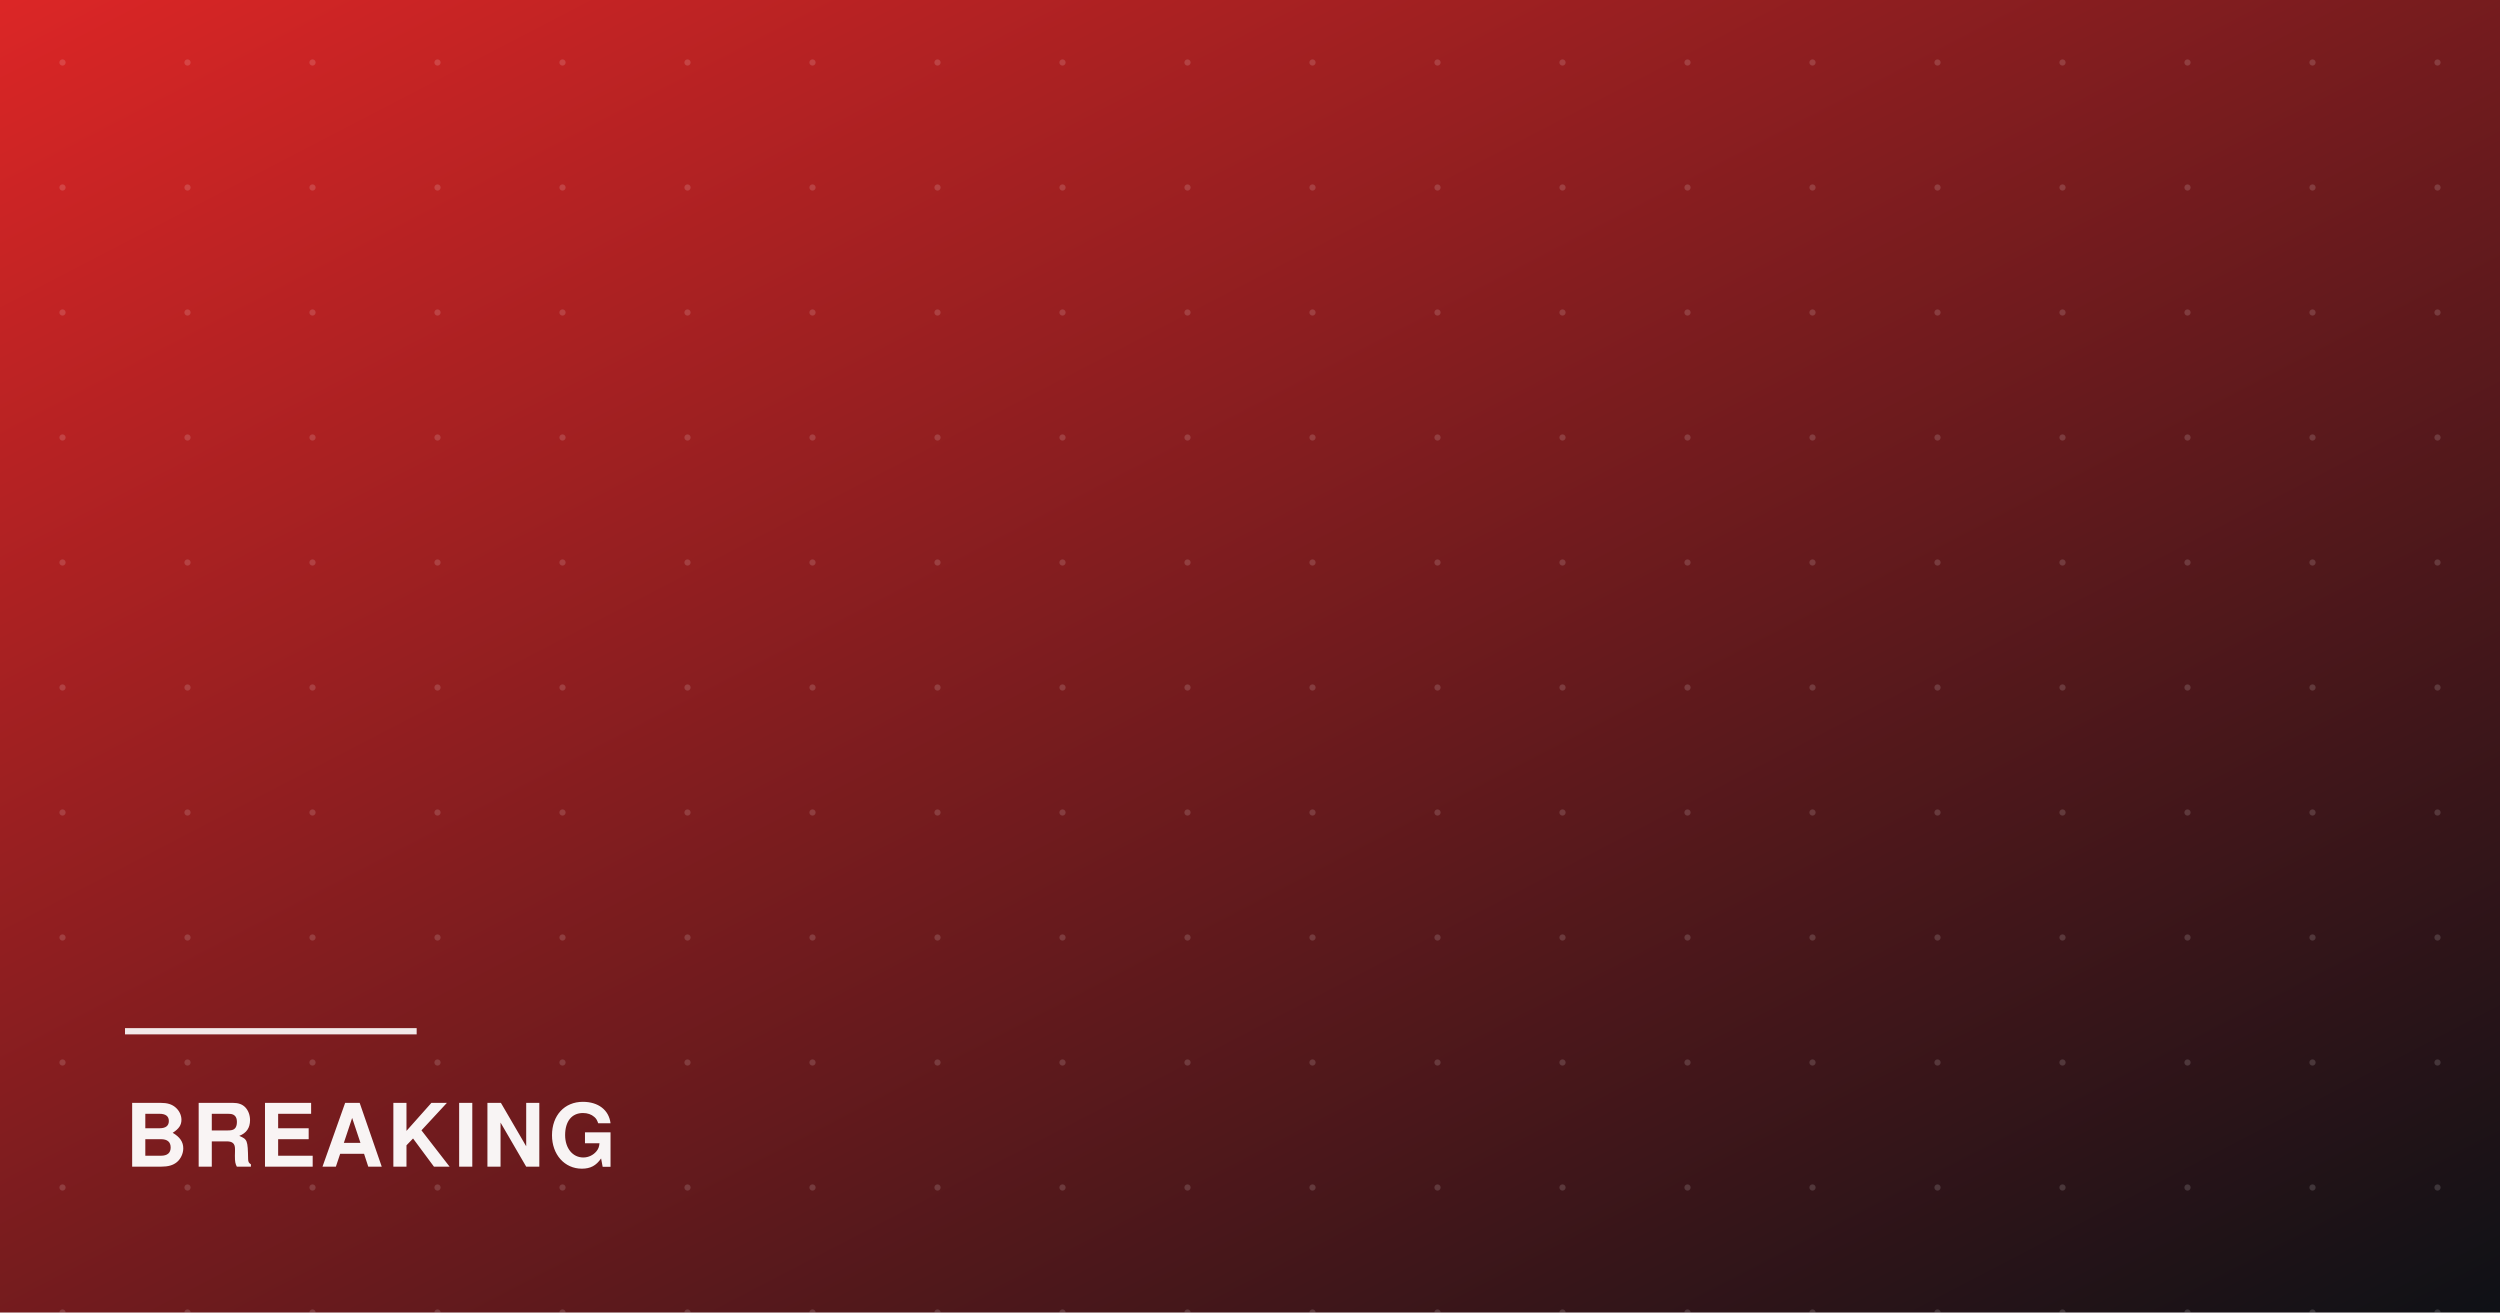
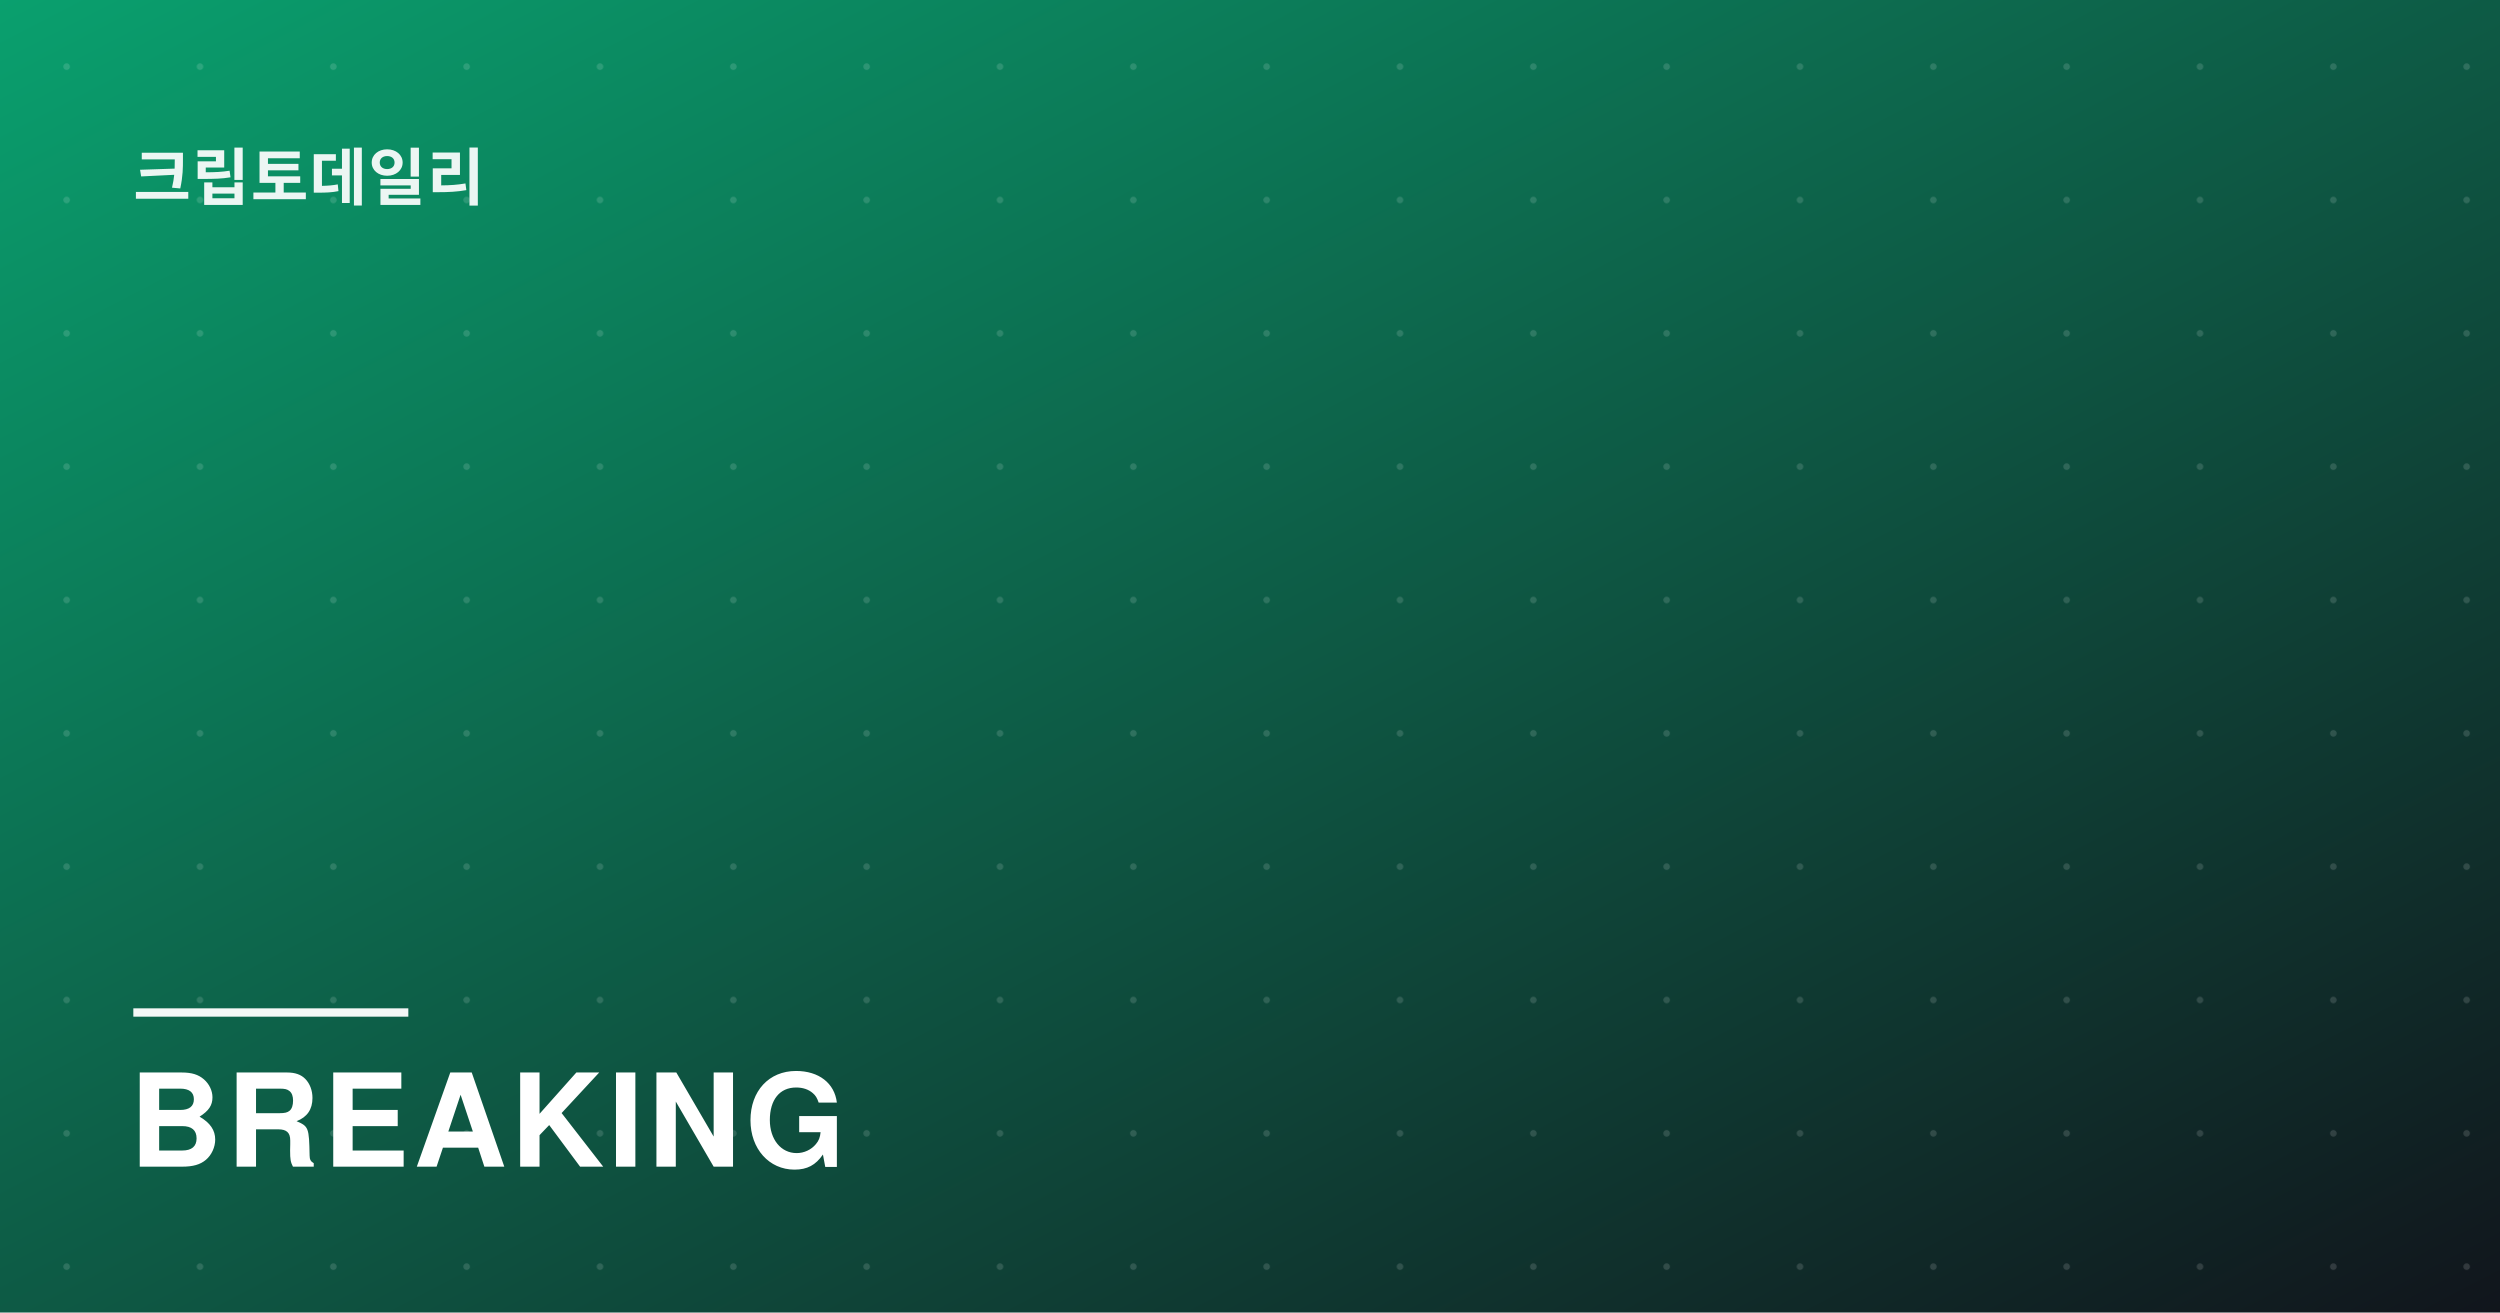
<svg xmlns="http://www.w3.org/2000/svg" viewBox="0 0 1200 630" width="1200" height="630">
  <defs>
    <linearGradient id="g" x1="0" y1="0" x2="1" y2="1">
-       <stop offset="0" stop-color="#dc2626" />
-       <stop offset="1" stop-color="#0e1116" />
+       <stop offset="0" stop-color="#0aa06e" />
+       <stop offset="1" stop-color="#11151c" />
    </linearGradient>
-     <pattern id="p" width="60" height="60" patternUnits="userSpaceOnUse">
-       <circle cx="30" cy="30" r="1.5" fill="rgba(255,255,255,0.15)" />
+     <pattern id="p" width="64" height="64" patternUnits="userSpaceOnUse">
+       <circle cx="32" cy="32" r="1.6" fill="rgba(255,255,255,0.14)" />
    </pattern>
  </defs>
  <rect width="1200" height="630" fill="url(#g)" />
  <rect width="1200" height="630" fill="url(#p)" />
-   <text x="60" y="560" font-family="-apple-system,Helvetica,sans-serif" font-size="42" font-weight="700" fill="white" letter-spacing="0.04em" opacity="0.95">BREAKING</text>
-   <line x1="60" y1="495" x2="200" y2="495" stroke="white" stroke-width="3" opacity="0.9" />
+   <text x="64" y="96" font-family="-apple-system,'Apple SD Gothic Neo','Noto Sans KR',sans-serif" font-size="30" font-weight="800" fill="rgba(255,255,255,0.92)" letter-spacing="0.02em">크립토데일리</text>
+   <line x1="64" y1="486" x2="196" y2="486" stroke="white" stroke-width="4" opacity="0.95" />
+   <text x="62" y="560" font-family="-apple-system,Helvetica,sans-serif" font-size="62" font-weight="800" fill="white" letter-spacing="0.03em">BREAKING</text>
</svg>
